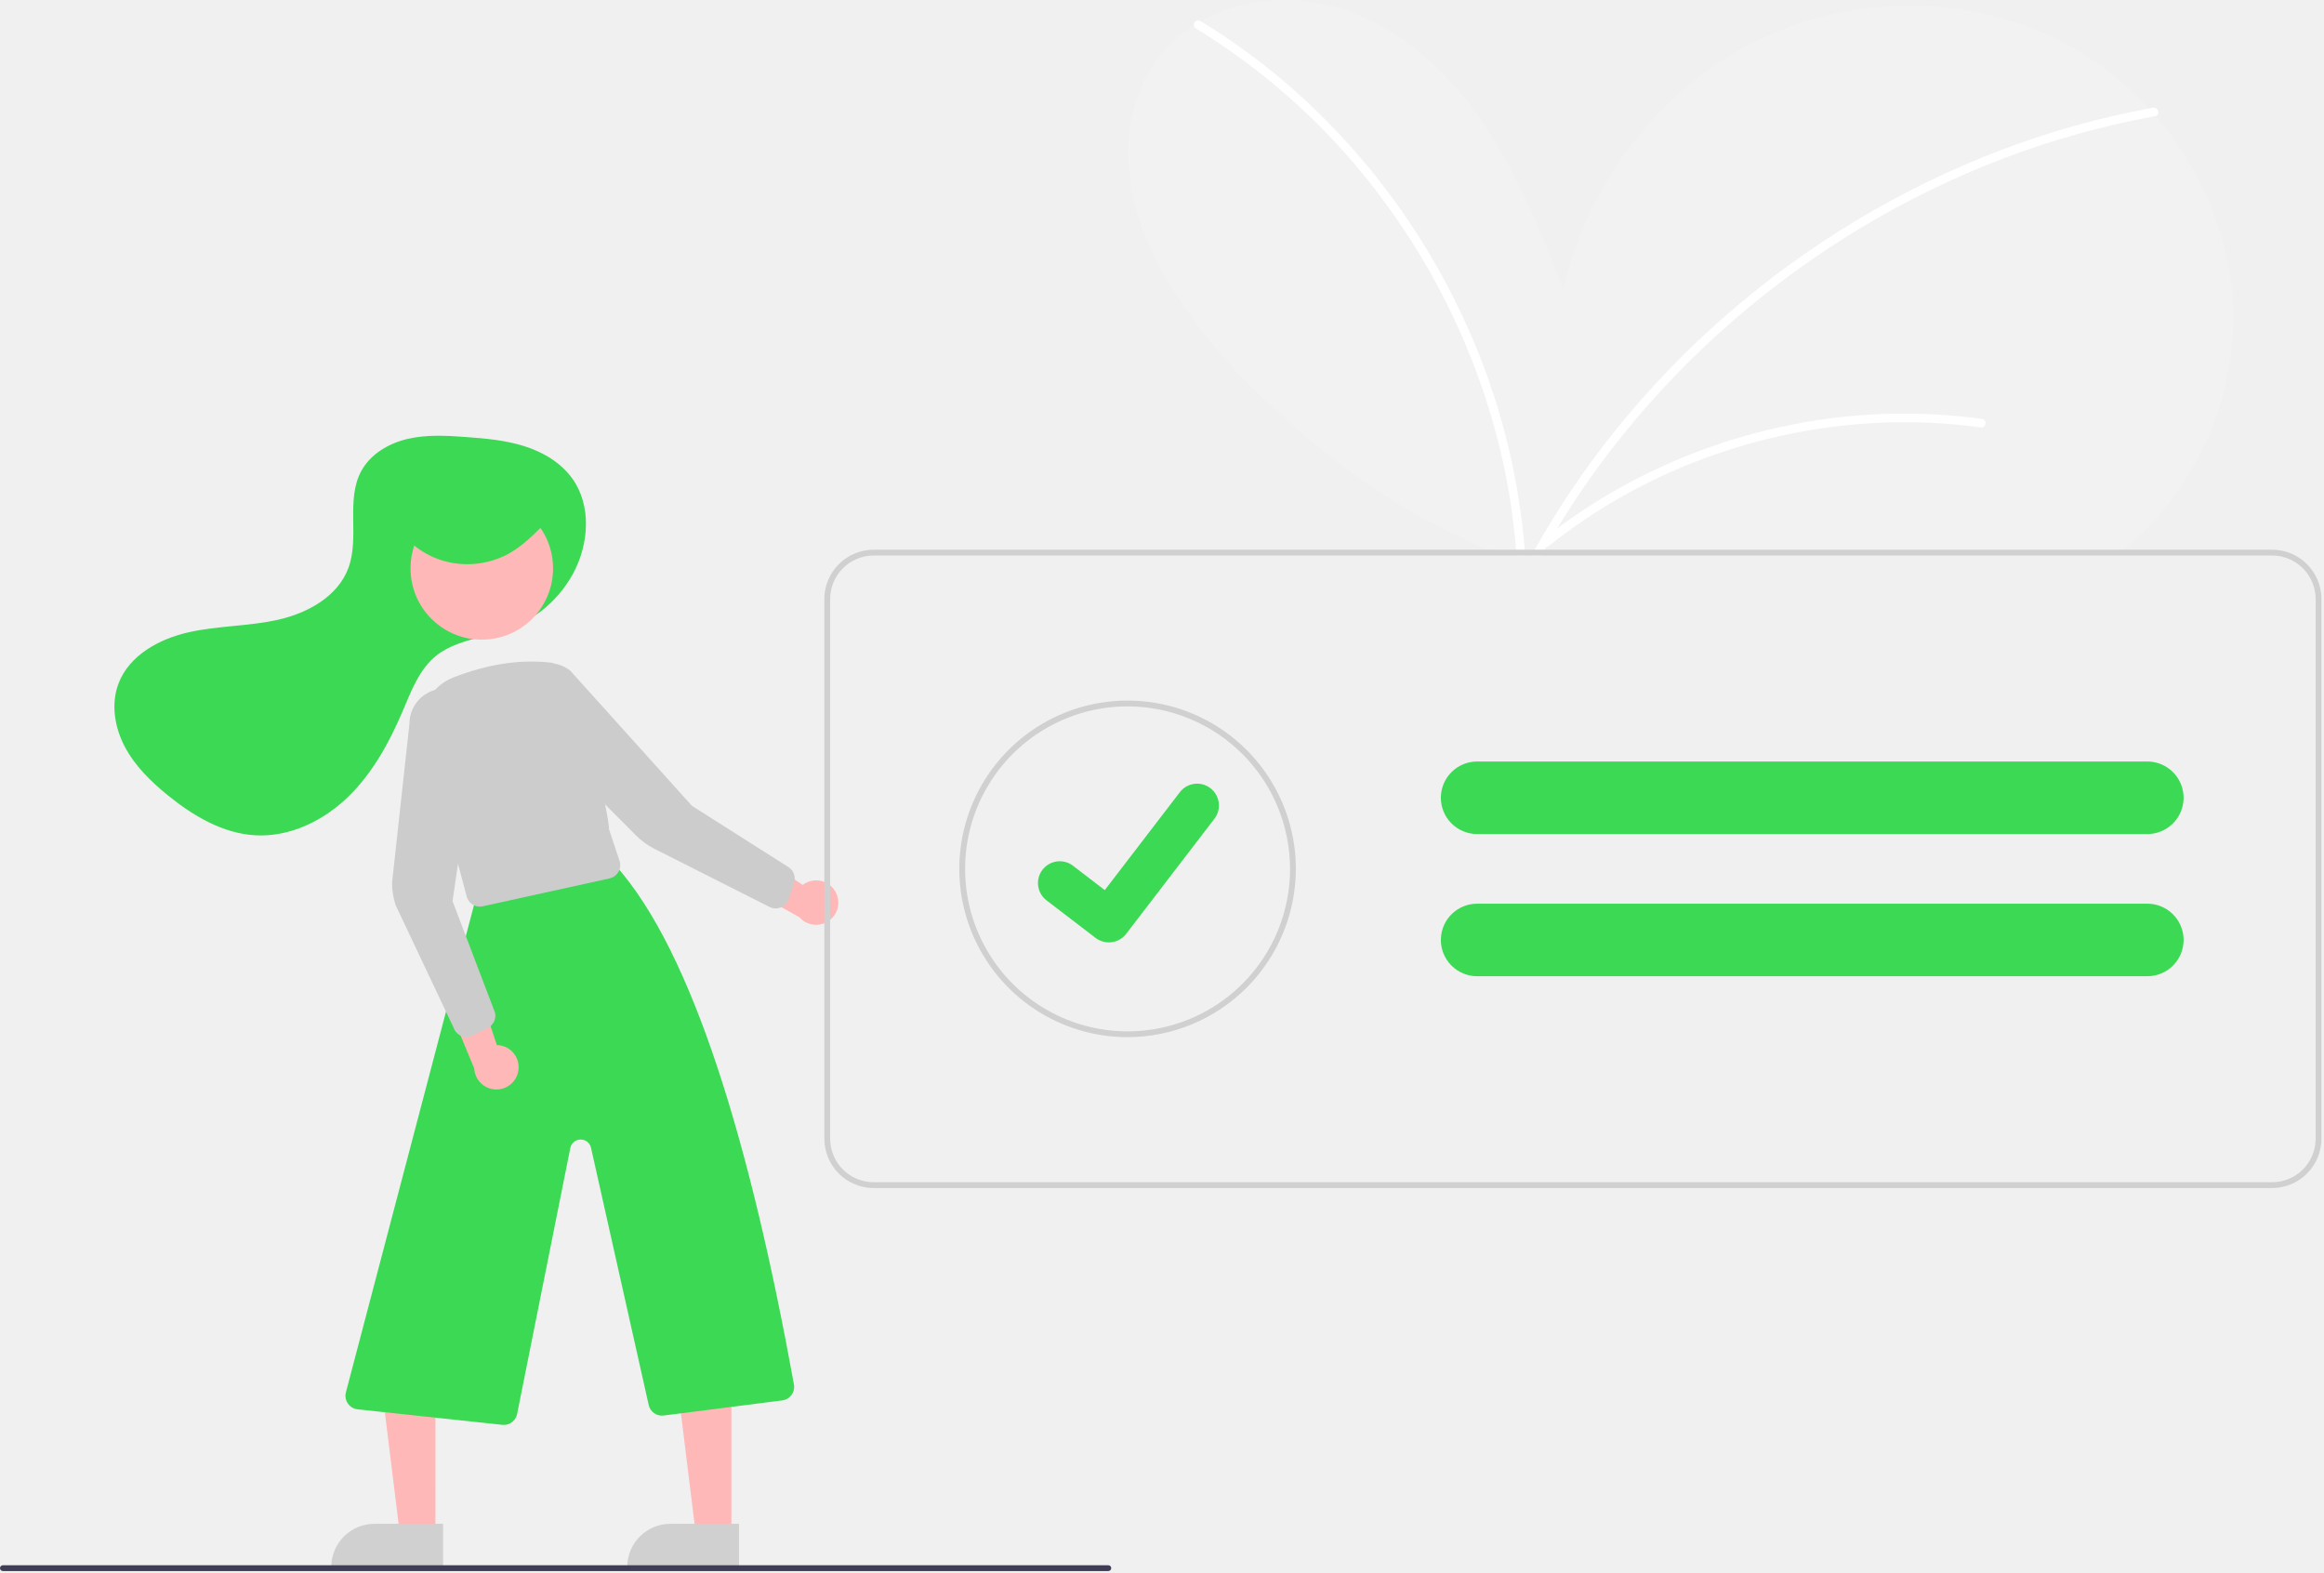
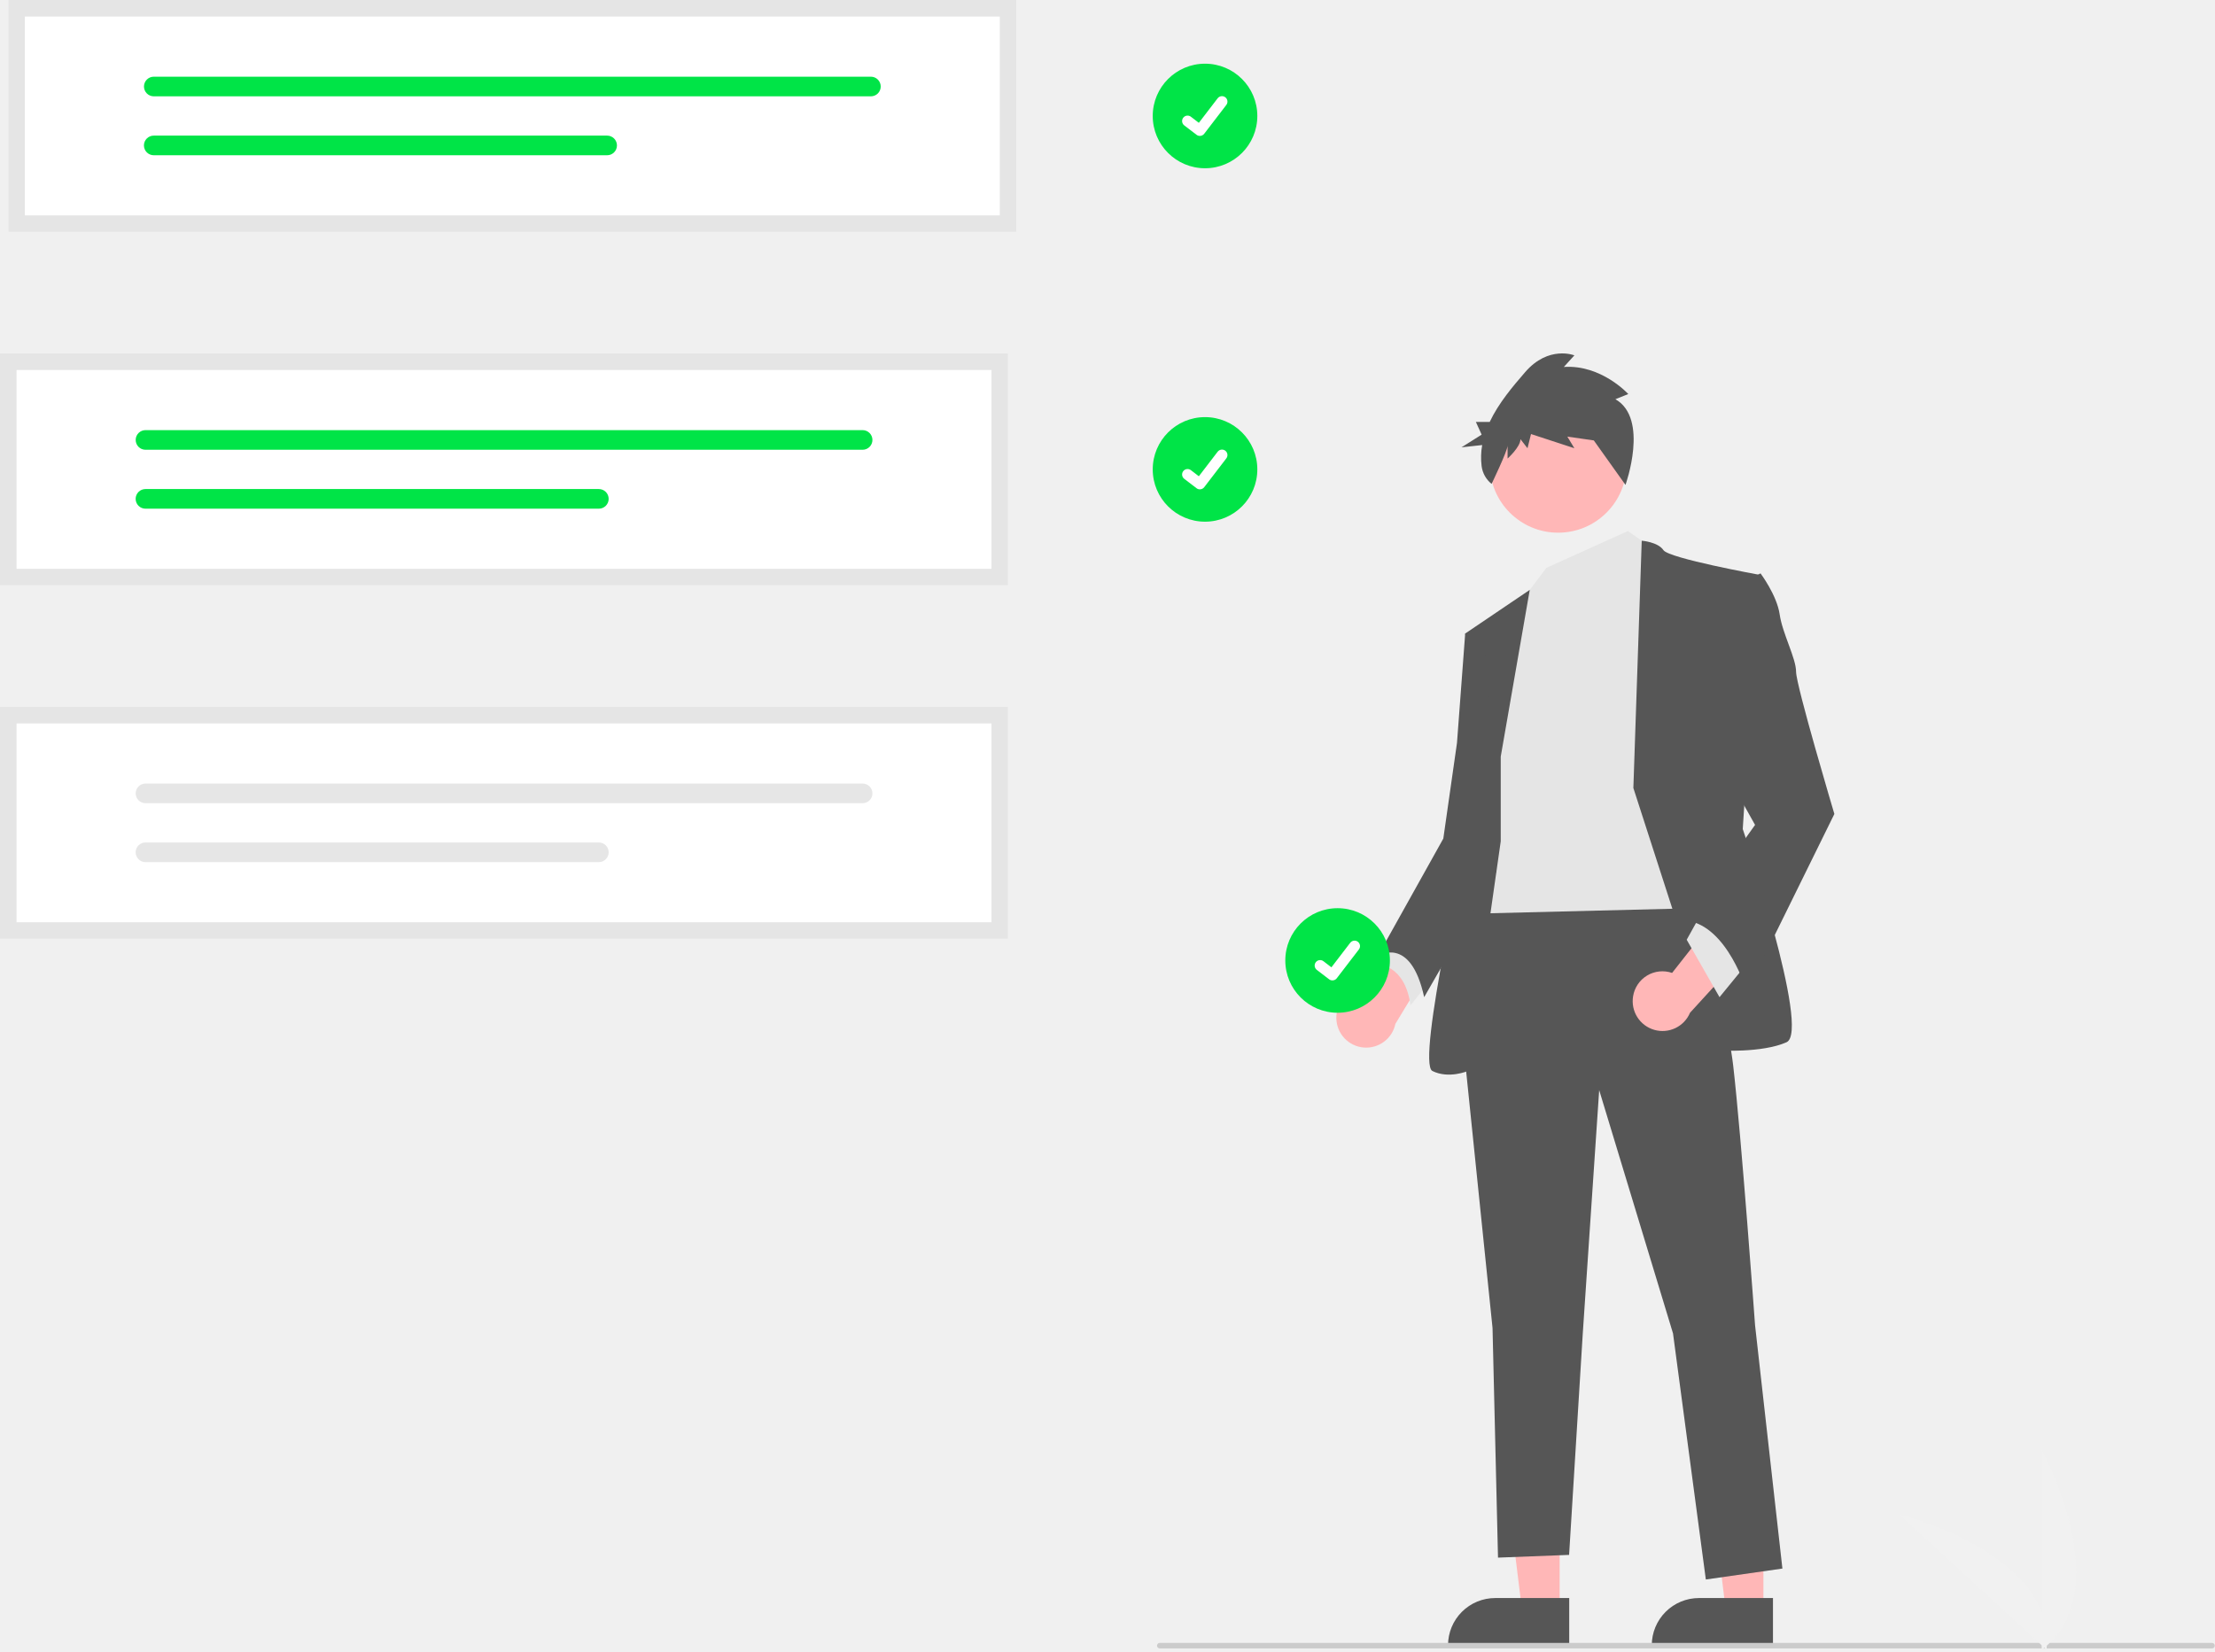
- <svg xmlns="http://www.w3.org/2000/svg" width="801" height="542" viewBox="0 0 801 542" fill="none">
+ <svg xmlns="http://www.w3.org/2000/svg" width="802" height="598" viewBox="0 0 802 598" fill="none">
  <g clip-path="url(#clip0)">
-     <path d="M731.892 189.445C731.052 190.135 730.212 190.795 729.352 191.445H517.212C515.632 190.795 514.059 190.129 512.492 189.445C490.097 179.699 469.251 166.721 450.622 150.925C438.252 140.445 426.872 129.625 418.622 119.485C407.112 105.335 396.512 89.915 391.582 72.345C386.662 54.775 388.132 34.635 399.122 20.065C402.525 15.583 406.709 11.752 411.472 8.755C412.262 8.255 413.062 7.775 413.882 7.325C427.062 -0.075 443.692 -1.875 458.532 1.955C479.782 7.445 497.442 22.775 510.042 40.755C522.642 58.725 530.822 79.365 538.882 99.775C547.062 63.345 571.832 30.715 605.292 14.125C638.742 -2.465 680.302 -2.265 713.042 15.705C723.343 21.394 732.649 28.723 740.592 37.405C741.382 38.255 742.152 39.125 742.912 40.005C758.882 58.495 768.872 82.175 769.692 106.595C770.742 138.055 756.162 169.655 731.892 189.445Z" fill="#F2F2F2" />
-     <path d="M525.692 191.445H522.692C522.652 190.775 522.602 190.115 522.542 189.445C521.493 176.365 519.298 163.402 515.982 150.705C508.373 121.719 495.377 94.424 477.672 70.245C460.017 45.989 437.761 25.445 412.172 9.785C411.985 9.678 411.824 9.53 411.703 9.351C411.582 9.173 411.503 8.969 411.472 8.755C411.423 8.476 411.455 8.189 411.563 7.927C411.671 7.664 411.851 7.438 412.083 7.275C412.314 7.111 412.588 7.017 412.871 7.003C413.154 6.989 413.435 7.056 413.682 7.195C413.751 7.235 413.818 7.278 413.882 7.325C428.38 16.162 441.838 26.601 454.002 38.445C475.761 59.672 493.307 84.824 505.712 112.575C516.656 136.88 523.36 162.879 525.532 189.445C525.592 190.115 525.642 190.785 525.692 191.445Z" fill="white" />
-     <path d="M742.912 40.005C742.89 40.017 742.867 40.023 742.842 40.025C740.652 40.425 738.452 40.845 736.272 41.295C718.377 44.97 700.859 50.29 683.942 57.185C667.069 64.071 650.839 72.437 635.442 82.185C620.025 91.928 605.487 102.997 591.992 115.265C578.498 127.516 566.119 140.942 555.002 155.385C546.693 166.207 539.139 177.587 532.392 189.445C532.012 190.105 531.642 190.775 531.272 191.445H527.842C528.202 190.775 528.572 190.105 528.952 189.445C537.114 174.915 546.473 161.091 556.932 148.115C568.498 133.755 581.318 120.453 595.242 108.365C609.077 96.346 623.926 85.546 639.622 76.085C655.384 66.587 671.955 58.502 689.142 51.925C705.821 45.549 723.041 40.689 740.592 37.405C741.082 37.315 741.562 37.225 742.052 37.135C743.922 36.795 744.722 39.615 742.912 40.005Z" fill="white" />
-     <path d="M197.68 197.39C203.014 187.32 203.895 174.203 197.262 164.936C193.313 159.42 187.148 155.799 180.679 153.756C174.209 151.714 167.385 151.114 160.619 150.617C153.922 150.126 147.105 149.733 140.563 151.247C134.021 152.762 127.684 156.463 124.497 162.374C119.113 172.359 124.017 185.163 120.063 195.796C116.434 205.554 106.106 211.258 95.953 213.561C85.799 215.863 75.202 215.618 65.044 217.898C54.886 220.177 44.541 225.829 40.847 235.563C38.177 242.602 39.504 250.709 43.023 257.364C46.542 264.019 52.054 269.407 57.904 274.145C66.632 281.214 76.843 287.268 88.057 287.88C99.873 288.526 111.427 282.901 119.932 274.672C128.437 266.444 134.227 255.81 138.853 244.918C141.787 238.008 144.56 230.571 150.441 225.905C154.762 222.476 160.259 220.974 165.589 219.553L171.625 217.944C177.094 216.513 182.213 213.978 186.666 210.495C191.119 207.012 194.813 202.655 197.519 197.691C197.573 197.591 197.626 197.491 197.68 197.39Z" fill="#3BD954" />
-     <path d="M150.079 528.665H137.82L131.987 481.377H150.082L150.079 528.665Z" fill="#FFB8B8" />
-     <path d="M129.062 525.162H152.706V540.049H114.176C114.176 538.094 114.561 536.158 115.309 534.352C116.057 532.545 117.153 530.904 118.536 529.522C119.918 528.14 121.559 527.043 123.365 526.295C125.172 525.547 127.107 525.162 129.062 525.162V525.162Z" fill="#D0D0D0" />
-     <path d="M252.079 528.665H239.82L233.987 481.377H252.082L252.079 528.665Z" fill="#FFB8B8" />
-     <path d="M231.062 525.162H254.706V540.049H216.176C216.176 538.094 216.561 536.158 217.309 534.352C218.057 532.545 219.153 530.904 220.536 529.522C221.918 528.14 223.559 527.043 225.365 526.295C227.172 525.547 229.107 525.162 231.062 525.162V525.162Z" fill="#D0D0D0" />
-     <path d="M173.646 491.08C173.475 491.08 173.304 491.071 173.134 491.053L123.256 485.708C122.594 485.638 121.954 485.426 121.38 485.089C120.805 484.751 120.31 484.295 119.925 483.751C119.541 483.207 119.277 482.587 119.15 481.933C119.024 481.279 119.039 480.605 119.193 479.957L163.356 311.987C163.562 311.132 164.004 310.353 164.63 309.735C165.257 309.118 166.043 308.689 166.901 308.495L207.869 297.075C208.69 296.894 209.545 296.936 210.345 297.197C211.145 297.457 211.86 297.927 212.418 298.557C238.758 328.267 258.608 394.128 273.645 477.142C273.758 477.768 273.743 478.411 273.6 479.031C273.457 479.652 273.189 480.237 272.813 480.75C272.436 481.264 271.96 481.695 271.411 482.019C270.863 482.342 270.254 482.551 269.623 482.631L228.755 487.849C227.596 488 226.422 487.711 225.465 487.04C224.508 486.369 223.837 485.364 223.584 484.222L203.701 395.574C203.518 394.758 203.06 394.03 202.404 393.511C201.749 392.992 200.935 392.714 200.098 392.724C199.262 392.734 198.455 393.03 197.811 393.564C197.168 394.098 196.727 394.837 196.563 395.657L178.233 487.308C178.025 488.371 177.454 489.329 176.617 490.018C175.78 490.706 174.73 491.082 173.646 491.08V491.08Z" fill="#3BD954" />
-     <path d="M166.059 220.455C179.624 220.455 190.62 209.459 190.62 195.894C190.62 182.329 179.624 171.333 166.059 171.333C152.494 171.333 141.498 182.329 141.498 195.894C141.498 209.459 152.494 220.455 166.059 220.455Z" fill="#FFB8B8" />
-     <path d="M165.373 312.459C164.341 312.459 163.337 312.116 162.52 311.486C161.702 310.855 161.115 309.972 160.852 308.974L146.076 253.464C145.01 249.476 145.451 245.234 147.316 241.55C149.182 237.867 152.34 235.001 156.186 233.5C168.08 228.857 179.412 227.135 189.866 228.379C199.158 229.486 210.621 284.497 209.863 285.671L213.529 296.67C213.737 297.294 213.812 297.955 213.748 298.609C213.684 299.264 213.483 299.897 213.159 300.469C212.834 301.041 212.393 301.538 211.864 301.929C211.335 302.319 210.729 302.594 210.087 302.735L166.392 312.347C166.058 312.422 165.716 312.459 165.373 312.459V312.459Z" fill="#CCCCCC" />
-     <path d="M178.615 369.226C178.826 368.134 178.794 367.008 178.523 365.929C178.251 364.85 177.746 363.844 177.044 362.981C176.342 362.119 175.458 361.42 174.457 360.936C173.455 360.451 172.36 360.192 171.247 360.177L162.734 334.507L154.034 345.544L163.452 368.228C163.55 370.099 164.331 371.868 165.646 373.202C166.962 374.535 168.721 375.34 170.59 375.463C172.459 375.586 174.309 375.019 175.788 373.869C177.267 372.72 178.273 371.068 178.615 369.226V369.226Z" fill="#FFB8B8" />
-     <path d="M288.063 307.534C287.553 306.545 286.833 305.68 285.952 304.999C285.072 304.319 284.054 303.839 282.968 303.595C281.883 303.351 280.757 303.348 279.67 303.586C278.583 303.824 277.562 304.297 276.678 304.972L254.122 290.051L254.101 304.104L275.524 316.12C276.757 317.53 278.464 318.439 280.323 318.674C282.181 318.909 284.061 318.455 285.607 317.396C287.152 316.338 288.256 314.749 288.709 312.932C289.161 311.114 288.931 309.194 288.063 307.534H288.063Z" fill="#FFB8B8" />
-     <path d="M160.768 357.366C159.781 357.367 158.82 357.056 158.02 356.478C157.22 355.9 156.623 355.085 156.314 354.149L136.357 311.932C135.538 309.458 135.121 306.869 135.122 304.263L141.122 249.392C141.122 246.32 142.294 243.363 144.4 241.126C146.505 238.889 149.385 237.54 152.452 237.354C155.518 237.168 158.54 238.16 160.901 240.126C163.261 242.093 164.781 244.886 165.152 247.936L155.972 310.567L170.621 349.007C170.853 350.03 170.735 351.101 170.285 352.048C169.836 352.996 169.081 353.765 168.143 354.232L162.865 356.872C162.214 357.197 161.496 357.367 160.768 357.366Z" fill="#CCCCCC" />
-     <path d="M267.352 313.076C266.617 313.077 265.892 312.904 265.237 312.573L225.549 292.526C223.222 291.352 221.099 289.812 219.26 287.965L180.523 249.103C178.354 246.927 177.098 244.006 177.01 240.935C176.922 237.864 178.009 234.875 180.05 232.579C182.091 230.283 184.931 228.852 187.991 228.579C191.051 228.306 194.1 229.211 196.515 231.109L238.478 277.712L271.741 298.832C272.627 299.392 273.299 300.234 273.65 301.222C274 302.211 274.009 303.288 273.674 304.282L271.799 309.877C271.486 310.809 270.889 311.619 270.091 312.193C269.293 312.767 268.335 313.076 267.352 313.077L267.352 313.076Z" fill="#CCCCCC" />
-     <path d="M138.122 183.196C142.294 188.654 148.291 192.427 155.017 193.827C161.835 195.236 168.93 194.219 175.077 190.953C180.024 188.28 183.982 184.269 187.859 180.319C189.477 178.671 191.201 176.77 191.119 174.522C190.993 171.038 186.805 169.134 183.211 168.374C171.412 165.913 159.135 167.293 148.178 172.314C143.298 174.581 138.213 178.682 138.946 183.78" fill="#3BD954" />
-     <path d="M783.122 189.445H301.122C296.615 189.452 292.295 191.245 289.108 194.432C285.922 197.618 284.128 201.939 284.122 206.445V392.445C284.128 396.952 285.922 401.272 289.108 404.459C292.295 407.646 296.615 409.439 301.122 409.445H783.122C787.629 409.439 791.949 407.646 795.136 404.459C798.323 401.272 800.116 396.952 800.122 392.445V206.445C800.116 201.939 798.323 197.618 795.136 194.432C791.949 191.245 787.629 189.452 783.122 189.445V189.445ZM798.122 392.445C798.117 396.422 796.535 400.235 793.723 403.047C790.911 405.859 787.099 407.44 783.122 407.445H301.122C297.145 407.44 293.333 405.859 290.521 403.047C287.709 400.235 286.127 396.422 286.122 392.445V206.445C286.127 202.469 287.709 198.656 290.521 195.844C293.333 193.032 297.145 191.45 301.122 191.445H783.122C787.099 191.45 790.911 193.032 793.723 195.844C796.535 198.656 798.117 202.469 798.122 206.445V392.445Z" fill="#d0d0d0" />
-     <path d="M388.636 357.445C377.164 357.445 365.951 354.044 356.413 347.671C346.875 341.297 339.441 332.239 335.051 321.641C330.661 311.043 329.512 299.381 331.75 288.13C333.988 276.879 339.512 266.545 347.624 258.433C355.735 250.322 366.07 244.798 377.321 242.56C388.571 240.322 400.233 241.47 410.831 245.86C421.43 250.25 430.488 257.684 436.861 267.222C443.234 276.76 446.636 287.974 446.636 299.445C446.618 314.823 440.502 329.565 429.629 340.438C418.755 351.312 404.013 357.428 388.636 357.445V357.445ZM388.636 243.445C377.56 243.445 366.733 246.73 357.524 252.883C348.315 259.036 341.137 267.782 336.899 278.015C332.66 288.248 331.551 299.507 333.712 310.37C335.873 321.233 341.206 331.212 349.038 339.043C356.87 346.875 366.848 352.209 377.711 354.369C388.574 356.53 399.833 355.421 410.066 351.183C420.299 346.944 429.045 339.766 435.198 330.557C441.351 321.348 444.636 310.521 444.636 299.445C444.619 284.598 438.714 270.364 428.215 259.866C417.717 249.368 403.483 243.462 388.636 243.445Z" fill="#d0d0d0" />
-     <path d="M740.108 262.445H509.108C505.879 262.447 502.777 263.699 500.45 265.938C498.124 268.176 496.754 271.229 496.628 274.455C496.612 274.618 496.605 274.782 496.608 274.945C496.613 278.259 497.931 281.436 500.275 283.779C502.618 286.122 505.794 287.441 509.108 287.445H740.108C743.423 287.445 746.603 286.128 748.947 283.784C751.291 281.44 752.608 278.261 752.608 274.945C752.608 271.63 751.291 268.451 748.947 266.106C746.603 263.762 743.423 262.445 740.108 262.445Z" fill="#3BD954" />
-     <path d="M740.108 311.445H509.108C505.879 311.447 502.777 312.699 500.45 314.938C498.124 317.176 496.754 320.229 496.628 323.455C496.612 323.618 496.605 323.782 496.608 323.945C496.613 327.259 497.931 330.436 500.275 332.779C502.618 335.122 505.794 336.441 509.108 336.445H740.108C743.423 336.445 746.603 335.128 748.947 332.784C751.291 330.44 752.608 327.261 752.608 323.945C752.608 320.63 751.291 317.451 748.947 315.106C746.603 312.762 743.423 311.445 740.108 311.445V311.445Z" fill="#3BD954" />
-     <path d="M382.165 324.787C380.547 324.79 378.971 324.267 377.676 323.296L377.596 323.236L360.692 310.294C359.909 309.694 359.252 308.946 358.759 308.092C358.265 307.238 357.944 306.295 357.815 305.318C357.685 304.34 357.75 303.346 358.004 302.394C358.259 301.441 358.699 300.547 359.298 299.765C359.898 298.982 360.646 298.325 361.5 297.831C362.354 297.337 363.297 297.016 364.274 296.887C365.252 296.758 366.246 296.822 367.198 297.077C368.151 297.331 369.045 297.771 369.827 298.371L380.777 306.766L406.651 273.022C407.251 272.24 408 271.583 408.853 271.089C409.707 270.596 410.65 270.276 411.628 270.146C412.606 270.017 413.599 270.082 414.552 270.337C415.505 270.592 416.398 271.032 417.18 271.632L417.02 271.851L417.185 271.636C418.763 272.849 419.796 274.639 420.057 276.613C420.317 278.587 419.784 280.584 418.575 282.165L388.14 321.856C387.436 322.771 386.531 323.511 385.495 324.019C384.459 324.528 383.319 324.79 382.165 324.787V324.787Z" fill="#3BD954" />
-     <path d="M382 541.445H1C0.735 541.445 0.48 541.34 0.293 541.152C0.105 540.965 0 540.711 0 540.445C0 540.18 0.105 539.926 0.293 539.738C0.48 539.551 0.735 539.445 1 539.445H382C382.265 539.445 382.52 539.551 382.707 539.738C382.895 539.926 383 540.18 383 540.445C383 540.711 382.895 540.965 382.707 541.152C382.52 541.34 382.265 541.445 382 541.445Z" fill="#3F3D56" />
-     <path d="M683.258 144.395C662.367 141.521 641.152 142 620.413 145.812C599.733 149.592 579.77 156.572 561.24 166.5C550.826 172.096 540.943 178.626 531.711 186.009C530.203 187.214 532.338 189.325 533.832 188.131C550.032 175.245 568.191 165.037 587.619 157.895C606.894 150.766 627.154 146.656 647.684 145.71C659.3 145.177 670.94 145.705 682.46 147.288C682.843 147.379 683.247 147.322 683.59 147.128C683.932 146.933 684.188 146.616 684.306 146.24C684.409 145.856 684.357 145.448 684.161 145.102C683.965 144.757 683.64 144.503 683.258 144.395H683.258Z" fill="white" />
+     <path d="M436.314 60.934C446.771 60.934 455.248 52.457 455.248 42C455.248 31.543 446.771 23.066 436.314 23.066C425.857 23.066 417.38 31.543 417.38 42C417.38 52.457 425.857 60.934 436.314 60.934Z" fill="#00E447" />
+     <path d="M434.438 49.223C434.012 49.224 433.597 49.086 433.256 48.83L433.235 48.814L428.786 45.41C428.579 45.252 428.406 45.055 428.277 44.831C428.147 44.606 428.062 44.357 428.028 44.1C427.994 43.843 428.011 43.581 428.078 43.33C428.145 43.079 428.261 42.844 428.419 42.638C428.577 42.432 428.774 42.259 428.999 42.129C429.224 41.999 429.472 41.915 429.73 41.881C429.987 41.847 430.249 41.864 430.5 41.931C430.751 41.998 430.986 42.114 431.192 42.272L434.074 44.482L440.885 35.596C441.043 35.391 441.24 35.218 441.464 35.088C441.689 34.958 441.937 34.873 442.195 34.84C442.452 34.806 442.713 34.822 442.964 34.89C443.215 34.957 443.45 35.072 443.656 35.23L443.657 35.231L443.614 35.289L443.658 35.231C444.073 35.55 444.345 36.022 444.414 36.541C444.482 37.061 444.342 37.586 444.023 38.003L436.012 48.449C435.827 48.69 435.589 48.885 435.316 49.018C435.043 49.152 434.743 49.221 434.44 49.22L434.438 49.223Z" fill="white" />
+     <path d="M436.314 188.934C446.771 188.934 455.248 180.457 455.248 170C455.248 159.543 446.771 151.066 436.314 151.066C425.857 151.066 417.38 159.543 417.38 170C417.38 180.457 425.857 188.934 436.314 188.934Z" fill="#00E447" />
+     <path d="M434.438 177.223C434.012 177.224 433.597 177.086 433.256 176.83L433.235 176.814L428.786 173.41C428.579 173.252 428.406 173.055 428.277 172.831C428.147 172.606 428.062 172.357 428.028 172.1C427.994 171.843 428.011 171.581 428.078 171.33C428.145 171.079 428.261 170.844 428.419 170.638C428.577 170.432 428.774 170.259 428.999 170.129C429.224 169.999 429.472 169.915 429.73 169.881C429.987 169.847 430.249 169.864 430.5 169.931C430.751 169.998 430.986 170.114 431.192 170.272L434.074 172.482L440.885 163.596C441.043 163.39 441.24 163.218 441.464 163.088C441.689 162.958 441.937 162.874 442.195 162.84C442.452 162.806 442.713 162.823 442.964 162.89C443.215 162.957 443.45 163.073 443.656 163.23L443.657 163.231L443.614 163.29L443.658 163.231C444.073 163.55 444.345 164.022 444.414 164.541C444.482 165.061 444.342 165.587 444.023 166.003L436.012 176.449C435.827 176.69 435.589 176.885 435.316 177.019C435.043 177.152 434.743 177.221 434.44 177.22L434.438 177.223Z" fill="white" />
+     <path d="M483.864 368.959C483.803 367.389 484.086 365.825 484.694 364.377C485.303 362.928 486.221 361.631 487.385 360.576C488.549 359.521 489.931 358.734 491.432 358.271C492.933 357.807 494.517 357.679 496.073 357.894L513.414 323.871L523.213 341.127L505.243 370.79C504.709 373.38 503.242 375.685 501.122 377.266C499.002 378.847 496.376 379.596 493.74 379.37C491.105 379.145 488.644 377.96 486.824 376.041C485.004 374.123 483.951 371.603 483.864 368.959L483.864 368.959Z" fill="#FFB7B7" />
+     <path d="M564.71 583.194L551.101 583.193L544.627 530.702L564.712 530.703L564.71 583.194Z" fill="#FFB7B7" />
+     <path d="M568.18 596.385L524.3 596.384V595.829C524.3 591.299 526.1 586.955 529.303 583.752C532.506 580.549 536.85 578.75 541.379 578.75H541.38L568.181 578.751L568.18 596.385Z" fill="#565656" />
+     <path d="M638.483 583.194L624.874 583.193L618.4 530.702L638.485 530.703L638.483 583.194Z" fill="#FFB7B7" />
+     <path d="M641.953 596.385L598.073 596.384V595.829C598.073 591.299 599.873 586.955 603.076 583.752C606.279 580.549 610.623 578.75 615.153 578.75H615.154L641.954 578.751L641.953 596.385Z" fill="#565656" />
+     <path d="M504.767 339.349L498.826 349.25C498.826 349.25 508.727 349.25 510.708 364.102L518.629 354.201L504.767 339.349Z" fill="#E5E5E5" />
+     <path d="M608.732 318.556C608.732 318.556 624.575 360.142 627.545 385.886C630.516 411.63 635.466 479.95 635.466 479.95L645.368 568.073L617.644 572.034L605.762 482.92L579.028 394.797L573.087 482.92L568.136 563.122L542.393 564.113L540.412 480.94L529.521 374.994L535.461 324.496L608.732 318.556Z" fill="#565656" />
+     <path d="M564.176 192.918C577.847 192.918 588.929 181.835 588.929 168.164C588.929 154.493 577.847 143.411 564.176 143.411C550.504 143.411 539.422 154.493 539.422 168.164C539.422 181.835 550.504 192.918 564.176 192.918Z" fill="#FFB7B7" />
+     <path d="M589.424 192.312L599.326 199.242L612.198 328.952L531.996 330.932L542.888 240.829L552.789 215.085L559.936 205.636L589.424 192.312Z" fill="#E5E5E5" />
+     <path d="M591.405 285.386L594.435 195.819C594.435 195.819 600.316 196.272 602.296 199.243C604.277 202.213 636.952 208.154 636.952 208.154L631.011 300.238C631.011 300.238 655.764 373.509 646.853 377.469C637.942 381.43 622.099 380.44 622.099 380.44L591.405 285.386Z" fill="#565656" />
+     <path d="M543.383 273.999L553.886 213.634L530.511 229.442L536.452 273.009L531.501 302.713C531.501 302.713 512.688 384.896 518.629 387.866C524.57 390.837 531.501 387.866 531.501 387.866L543.383 304.693V273.999Z" fill="#565656" />
+     <path d="M537.442 227.462L530.511 229.442L527.54 269.048L522.589 303.703L498.826 346.28C498.826 346.28 510.708 338.359 515.658 361.132L541.829 315.568L537.442 227.462Z" fill="#565656" />
+     <path d="M584.898 144.579L589.566 142.711C589.566 142.711 579.806 131.965 566.227 132.9L570.046 128.695C570.046 128.695 560.71 124.957 552.223 134.768C547.762 139.926 542.6 145.988 539.382 152.817H534.383L536.469 157.411L529.167 162.005L536.662 161.18C536.215 163.696 536.147 166.264 536.458 168.8C536.78 171.337 538.075 173.649 540.069 175.25V175.25C540.069 175.25 545.858 163.267 545.858 161.398V166.07C545.858 166.07 550.526 161.865 550.526 159.062L553.072 162.332L554.345 157.193L570.046 162.332L567.5 158.128L577.26 159.529L573.441 154.39L588.552 175.611C588.552 175.611 597.205 151.587 584.898 144.579Z" fill="#565656" />
+     <path d="M591.299 360.839C591.544 359.287 592.126 357.808 593.004 356.505C593.881 355.202 595.034 354.108 596.381 353.299C597.728 352.49 599.235 351.986 600.798 351.823C602.36 351.66 603.94 351.841 605.424 352.354L629.04 322.345L635.302 341.175L611.916 366.785C610.889 369.222 609.003 371.198 606.617 372.338C604.23 373.478 601.508 373.703 598.967 372.97C596.425 372.237 594.241 370.597 592.828 368.361C591.415 366.125 590.871 363.449 591.299 360.839V360.839Z" fill="#FFB7B7" />
+     <path d="M631.506 350.24L622.595 361.132L610.713 340.339L615.663 331.428L631.506 350.24Z" fill="#E5E5E5" />
+     <path d="M629.526 211.619L637.447 207.659C637.447 207.659 643.388 215.58 644.378 222.511C645.368 229.442 650.319 238.353 650.319 243.304C650.319 248.255 664.181 294.792 664.181 294.792L632.496 359.152C632.496 359.152 625.565 335.388 610.713 333.408L635.467 298.753L621.605 273.999L629.526 211.619Z" fill="#565656" />
+     <path d="M800.921 596.996H419.921C419.656 596.996 419.402 596.891 419.214 596.703C419.027 596.516 418.921 596.261 418.921 595.996C418.921 595.731 419.027 595.476 419.214 595.289C419.402 595.101 419.656 594.996 419.921 594.996H800.921C801.187 594.996 801.441 595.101 801.628 595.289C801.816 595.476 801.921 595.731 801.921 595.996C801.921 596.261 801.816 596.516 801.628 596.703C801.441 596.891 801.187 596.996 800.921 596.996Z" fill="#CBCBCB" />
+     <path d="M365 212H0V128H365V212Z" fill="white" />
+     <path d="M52.678 155.774C51.736 155.776 50.833 156.151 50.167 156.818C49.501 157.485 49.127 158.389 49.127 159.331C49.127 160.273 49.501 161.177 50.167 161.843C50.833 162.51 51.736 162.886 52.678 162.887H312.337C313.279 162.886 314.182 162.51 314.848 161.843C315.514 161.177 315.888 160.273 315.888 159.331C315.888 158.389 315.514 157.485 314.848 156.818C314.182 156.151 313.279 155.776 312.337 155.774H52.678Z" fill="#00E447" />
+     <path d="M52.678 177.113C52.211 177.112 51.748 177.203 51.316 177.381C50.884 177.558 50.492 177.82 50.161 178.149C49.83 178.479 49.567 178.87 49.387 179.301C49.208 179.732 49.115 180.195 49.114 180.662C49.113 181.129 49.204 181.591 49.382 182.023C49.559 182.455 49.821 182.848 50.15 183.179C50.48 183.51 50.871 183.772 51.302 183.952C51.733 184.132 52.196 184.225 52.663 184.226H216.822C217.29 184.226 217.753 184.135 218.185 183.957C218.617 183.778 219.01 183.516 219.341 183.186C219.672 182.856 219.934 182.463 220.113 182.032C220.292 181.6 220.384 181.137 220.384 180.669C220.384 180.202 220.292 179.739 220.113 179.307C219.934 178.875 219.672 178.483 219.341 178.152C219.01 177.822 218.617 177.56 218.185 177.382C217.753 177.203 217.29 177.112 216.822 177.113H52.678Z" fill="#00E447" />
+     <path d="M365 212H0V128H365V212ZM6 206H359V134H6V206Z" fill="#E5E5E5" />
+     <path d="M365 340H0V256H365V340Z" fill="white" />
+     <path d="M52.678 283.774C51.736 283.776 50.833 284.151 50.167 284.818C49.501 285.485 49.127 286.389 49.127 287.331C49.127 288.273 49.501 289.177 50.167 289.843C50.833 290.51 51.736 290.886 52.678 290.887H312.337C313.279 290.886 314.182 290.51 314.848 289.843C315.514 289.177 315.888 288.273 315.888 287.331C315.888 286.389 315.514 285.485 314.848 284.818C314.182 284.151 313.279 283.776 312.337 283.774H52.678Z" fill="#E6E6E6" />
+     <path d="M52.678 305.113C52.211 305.112 51.748 305.203 51.316 305.381C50.884 305.558 50.492 305.82 50.161 306.149C49.83 306.479 49.567 306.87 49.387 307.301C49.208 307.732 49.115 308.195 49.114 308.662C49.113 309.129 49.204 309.591 49.382 310.023C49.559 310.455 49.821 310.848 50.15 311.179C50.48 311.51 50.871 311.772 51.302 311.952C51.733 312.132 52.196 312.225 52.663 312.226H216.822C217.29 312.226 217.753 312.135 218.185 311.957C218.617 311.778 219.01 311.516 219.341 311.186C219.672 310.856 219.934 310.463 220.113 310.032C220.292 309.6 220.384 309.137 220.384 308.669C220.384 308.202 220.292 307.739 220.113 307.307C219.934 306.875 219.672 306.483 219.341 306.152C219.01 305.822 218.617 305.56 218.185 305.382C217.753 305.203 217.29 305.112 216.822 305.113H52.678Z" fill="#E6E6E6" />
+     <path d="M365 340H0V256H365V340ZM6 334H359V262H6V334Z" fill="#E5E5E5" />
+     <path d="M368 84H3V0H368V84Z" fill="white" />
+     <path d="M55.678 27.774C54.736 27.776 53.833 28.151 53.167 28.818C52.501 29.485 52.127 30.389 52.127 31.331C52.127 32.273 52.501 33.177 53.167 33.843C53.833 34.51 54.736 34.886 55.678 34.887H315.337C316.279 34.886 317.182 34.51 317.848 33.843C318.514 33.177 318.888 32.273 318.888 31.331C318.888 30.389 318.514 29.485 317.848 28.818C317.182 28.151 316.279 27.776 315.337 27.774H55.678Z" fill="#00E447" />
+     <path d="M55.678 49.113C54.734 49.111 53.829 49.484 53.161 50.149C52.492 50.815 52.116 51.718 52.114 52.662C52.112 53.605 52.485 54.51 53.15 55.179C53.816 55.847 54.719 56.224 55.663 56.226H219.822C220.29 56.226 220.753 56.135 221.185 55.957C221.617 55.778 222.01 55.516 222.341 55.186C222.672 54.856 222.934 54.463 223.113 54.032C223.292 53.6 223.384 53.137 223.384 52.669C223.384 52.202 223.292 51.739 223.113 51.307C222.934 50.875 222.672 50.483 222.341 50.152C222.01 49.822 221.617 49.56 221.185 49.382C220.753 49.203 220.29 49.112 219.822 49.113H55.678Z" fill="#00E447" />
+     <path d="M368 84H3V0H368V84ZM9 78H362V6H9V78Z" fill="#E5E5E5" />
+     <path d="M739.248 597.457V525.117C739.248 525.117 767.44 576.403 739.248 597.457Z" fill="#F1F1F1" />
+     <path d="M740.99 597.445L687.7 548.523C687.7 548.523 744.545 562.439 740.99 597.445Z" fill="#F1F1F1" />
+     <path d="M484.314 366.78C494.771 366.78 503.248 358.303 503.248 347.846C503.248 337.389 494.771 328.912 484.314 328.912C473.857 328.912 465.38 337.389 465.38 347.846C465.38 358.303 473.857 366.78 484.314 366.78Z" fill="#00E447" />
+     <path d="M482.438 355.068C482.012 355.069 481.597 354.931 481.256 354.676L481.235 354.66L476.785 351.256C476.579 351.098 476.406 350.901 476.276 350.676C476.146 350.451 476.061 350.203 476.027 349.945C475.993 349.688 476.01 349.426 476.077 349.175C476.144 348.924 476.26 348.689 476.418 348.483C476.576 348.276 476.773 348.103 476.998 347.973C477.223 347.843 477.471 347.759 477.729 347.725C477.987 347.691 478.248 347.708 478.499 347.776C478.75 347.843 478.985 347.959 479.192 348.117L482.074 350.328L488.885 341.442C489.042 341.236 489.239 341.063 489.464 340.933C489.689 340.803 489.937 340.719 490.194 340.685C490.452 340.651 490.713 340.668 490.964 340.735C491.215 340.802 491.45 340.918 491.656 341.076L491.656 341.077L491.614 341.135L491.658 341.077C492.073 341.396 492.345 341.867 492.414 342.387C492.482 342.906 492.342 343.432 492.023 343.848L484.012 354.295C483.827 354.536 483.588 354.73 483.316 354.864C483.043 354.998 482.743 355.067 482.439 355.066L482.438 355.068Z" fill="white" />
  </g>
  <defs>
    <clipPath id="clip0">
-       <rect width="800.122" height="541.445" fill="white" />
+       <rect width="801.921" height="597.457" fill="white" />
    </clipPath>
  </defs>
</svg>
